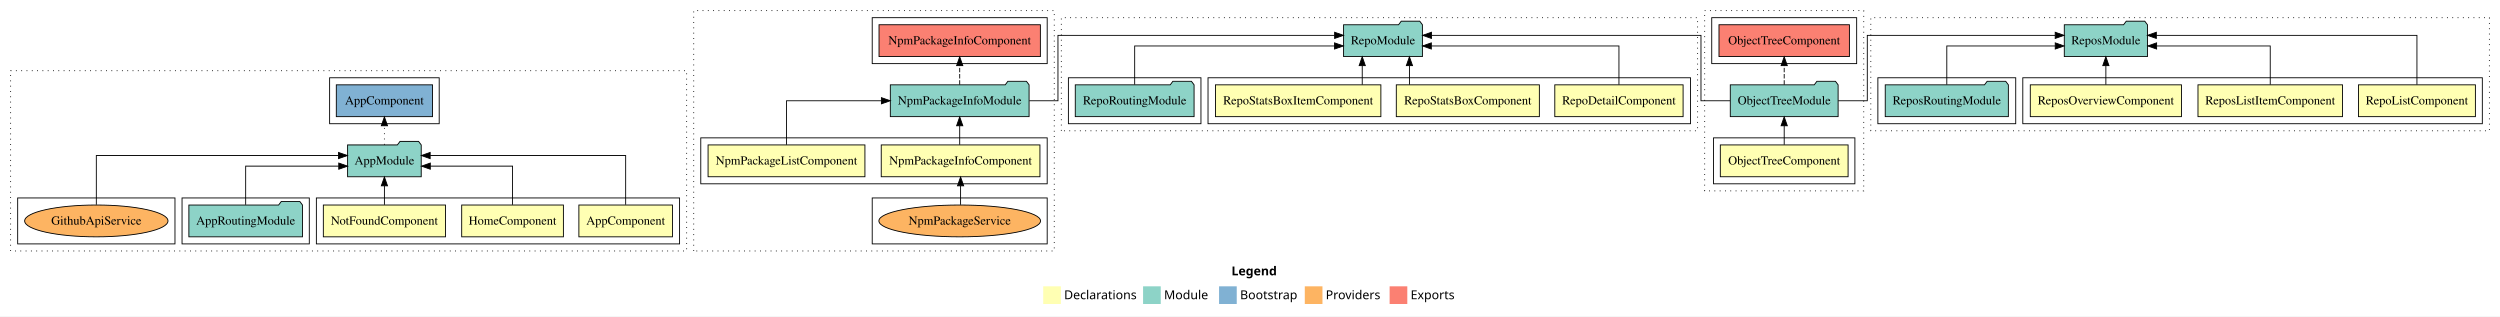
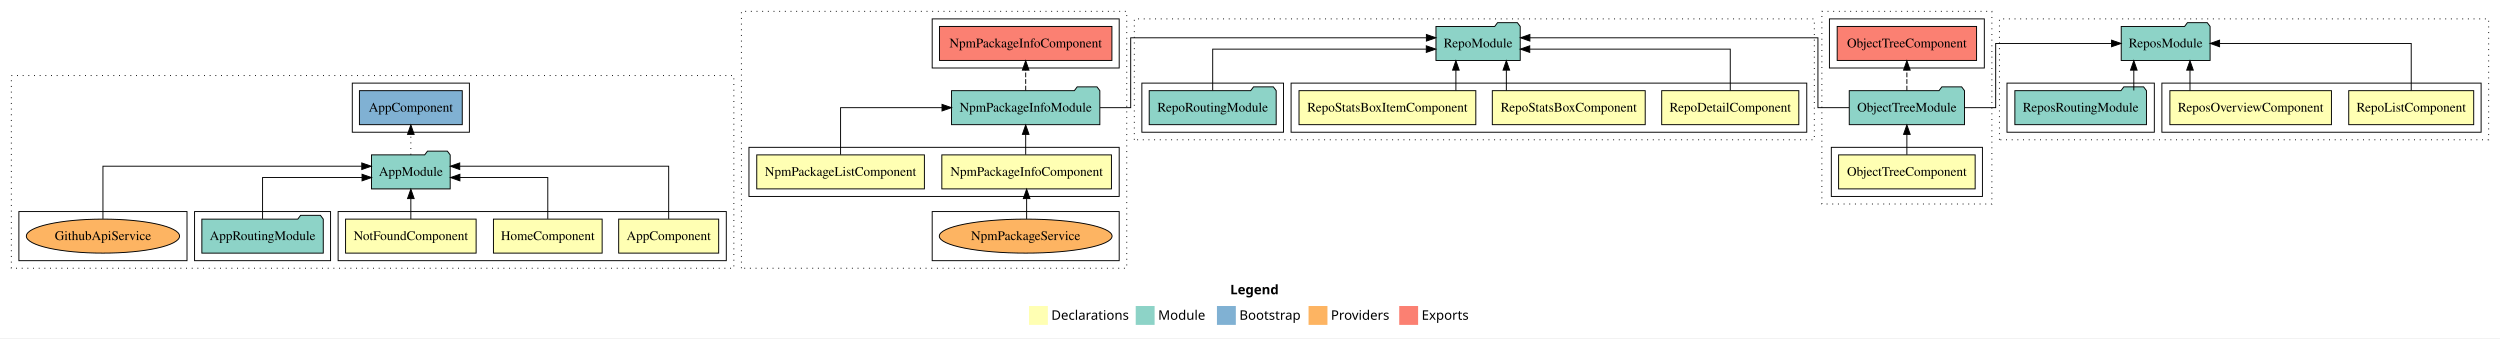
- <svg xmlns="http://www.w3.org/2000/svg" width="2829pt" height="358pt" viewBox="0.00 0.00 2829.00 358.00">
+ <svg xmlns="http://www.w3.org/2000/svg" width="2647pt" height="358pt" viewBox="0.00 0.00 2647.00 358.00">
  <g id="graph0" class="graph" transform="scale(1 1) rotate(0) translate(4 354)">
-     <polygon fill="#ffffff" stroke="transparent" points="-4,4 -4,-354 2825,-354 2825,4 -4,4" />
-     <text text-anchor="start" x="1389.509" y="-42.4" font-family="sans-serif" font-weight="bold" font-size="14.00" fill="#000000">Legend</text>
-     <polygon fill="#ffffb3" stroke="transparent" points="1176.5,-10 1176.5,-30 1196.5,-30 1196.5,-10 1176.5,-10" />
-     <text text-anchor="start" x="1200.129" y="-15.4" font-family="sans-serif" font-size="14.00" fill="#000000">  Declarations</text>
-     <polygon fill="#8dd3c7" stroke="transparent" points="1289.5,-10 1289.5,-30 1309.5,-30 1309.5,-10 1289.5,-10" />
-     <text text-anchor="start" x="1313.225" y="-15.4" font-family="sans-serif" font-size="14.00" fill="#000000">  Module</text>
-     <polygon fill="#80b1d3" stroke="transparent" points="1375.5,-10 1375.5,-30 1395.5,-30 1395.5,-10 1375.5,-10" />
-     <text text-anchor="start" x="1399.281" y="-15.4" font-family="sans-serif" font-size="14.00" fill="#000000">  Bootstrap</text>
-     <polygon fill="#fdb462" stroke="transparent" points="1472.5,-10 1472.5,-30 1492.5,-30 1492.5,-10 1472.5,-10" />
-     <text text-anchor="start" x="1496.173" y="-15.4" font-family="sans-serif" font-size="14.00" fill="#000000">  Providers</text>
-     <polygon fill="#fb8072" stroke="transparent" points="1568.5,-10 1568.5,-30 1588.5,-30 1588.5,-10 1568.5,-10" />
-     <text text-anchor="start" x="1592.226" y="-15.4" font-family="sans-serif" font-size="14.00" fill="#000000">  Exports</text>
+     <polygon fill="#ffffff" stroke="transparent" points="-4,4 -4,-354 2643,-354 2643,4 -4,4" />
+     <text text-anchor="start" x="1298.509" y="-42.4" font-family="sans-serif" font-weight="bold" font-size="14.00" fill="#000000">Legend</text>
+     <polygon fill="#ffffb3" stroke="transparent" points="1085.5,-10 1085.5,-30 1105.5,-30 1105.5,-10 1085.5,-10" />
+     <text text-anchor="start" x="1109.129" y="-15.4" font-family="sans-serif" font-size="14.00" fill="#000000">  Declarations</text>
+     <polygon fill="#8dd3c7" stroke="transparent" points="1198.5,-10 1198.5,-30 1218.5,-30 1218.5,-10 1198.5,-10" />
+     <text text-anchor="start" x="1222.225" y="-15.4" font-family="sans-serif" font-size="14.00" fill="#000000">  Module</text>
+     <polygon fill="#80b1d3" stroke="transparent" points="1284.5,-10 1284.5,-30 1304.5,-30 1304.5,-10 1284.5,-10" />
+     <text text-anchor="start" x="1308.281" y="-15.4" font-family="sans-serif" font-size="14.00" fill="#000000">  Bootstrap</text>
+     <polygon fill="#fdb462" stroke="transparent" points="1381.5,-10 1381.5,-30 1401.5,-30 1401.5,-10 1381.5,-10" />
+     <text text-anchor="start" x="1405.173" y="-15.4" font-family="sans-serif" font-size="14.00" fill="#000000">  Providers</text>
+     <polygon fill="#fb8072" stroke="transparent" points="1477.5,-10 1477.5,-30 1497.5,-30 1497.5,-10 1477.5,-10" />
+     <text text-anchor="start" x="1501.226" y="-15.4" font-family="sans-serif" font-size="14.00" fill="#000000">  Exports</text>
    <g id="clust1" class="cluster">
      <polygon fill="none" stroke="#000000" stroke-dasharray="1,5" points="8,-70 8,-274 773,-274 773,-70 8,-70" />
    </g>
    <g id="clust2" class="cluster">
      <polygon fill="none" stroke="#000000" points="354,-78 354,-130 765,-130 765,-78 354,-78" />
    </g>
    <g id="clust6" class="cluster">
      <polygon fill="none" stroke="#000000" points="202,-78 202,-130 346,-130 346,-78 202,-78" />
    </g>
    <g id="clust8" class="cluster">
      <polygon fill="none" stroke="#000000" points="369,-214 369,-266 493,-266 493,-214 369,-214" />
    </g>
    <g id="clust9" class="cluster">
      <polygon fill="none" stroke="#000000" points="16,-78 16,-130 194,-130 194,-78 16,-78" />
    </g>
    <g id="clust16" class="cluster">
      <polygon fill="none" stroke="#000000" stroke-dasharray="1,5" points="781,-70 781,-342 1189,-342 1189,-70 781,-70" />
    </g>
    <g id="clust17" class="cluster">
      <polygon fill="none" stroke="#000000" points="789,-146 789,-198 1181,-198 1181,-146 789,-146" />
    </g>
    <g id="clust18" class="cluster">
      <polygon fill="none" stroke="#000000" points="983,-78 983,-130 1181,-130 1181,-78 983,-78" />
    </g>
    <g id="clust21" class="cluster">
      <polygon fill="none" stroke="#000000" points="983,-282 983,-334 1181,-334 1181,-282 983,-282" />
    </g>
    <g id="clust24" class="cluster">
      <polygon fill="none" stroke="#000000" stroke-dasharray="1,5" points="1925,-138 1925,-342 2105,-342 2105,-138 1925,-138" />
    </g>
    <g id="clust25" class="cluster">
      <polygon fill="none" stroke="#000000" points="1935,-146 1935,-198 2095,-198 2095,-146 1935,-146" />
    </g>
    <g id="clust28" class="cluster">
      <polygon fill="none" stroke="#000000" points="1933,-282 1933,-334 2097,-334 2097,-282 1933,-282" />
    </g>
    <g id="clust31" class="cluster">
      <polygon fill="none" stroke="#000000" stroke-dasharray="1,5" points="1197,-206 1197,-334 1917,-334 1917,-206 1197,-206" />
    </g>
    <g id="clust32" class="cluster">
      <polygon fill="none" stroke="#000000" points="1363,-214 1363,-266 1909,-266 1909,-214 1363,-214" />
    </g>
    <g id="clust36" class="cluster">
      <polygon fill="none" stroke="#000000" points="1205,-214 1205,-266 1355,-266 1355,-214 1205,-214" />
    </g>
    <g id="clust46" class="cluster">
-       <polygon fill="none" stroke="#000000" stroke-dasharray="1,5" points="2113,-206 2113,-334 2813,-334 2813,-206 2113,-206" />
+       <polygon fill="none" stroke="#000000" stroke-dasharray="1,5" points="2113,-206 2113,-334 2631,-334 2631,-206 2113,-206" />
    </g>
    <g id="clust47" class="cluster">
-       <polygon fill="none" stroke="#000000" points="2285,-214 2285,-266 2805,-266 2805,-214 2285,-214" />
-     </g>
-     <g id="clust51" class="cluster">
+       <polygon fill="none" stroke="#000000" points="2285,-214 2285,-266 2623,-266 2623,-214 2285,-214" />
+     </g>
+     <g id="clust50" class="cluster">
      <polygon fill="none" stroke="#000000" points="2121,-214 2121,-266 2277,-266 2277,-214 2121,-214" />
    </g>
    <g id="node1" class="node">
      <polygon fill="#ffffb3" stroke="#000000" points="756.94,-122 651.06,-122 651.06,-86 756.94,-86 756.94,-122" />
      <text text-anchor="middle" x="704" y="-99.8" font-family="Times,serif" font-size="14.00" fill="#000000">AppComponent</text>
    </g>
    <g id="node4" class="node">
      <polygon fill="#8dd3c7" stroke="#000000" points="472.657,-190 469.657,-194 448.657,-194 445.657,-190 389.343,-190 389.343,-154 472.657,-154 472.657,-190" />
      <text text-anchor="middle" x="431" y="-167.8" font-family="Times,serif" font-size="14.00" fill="#000000">AppModule</text>
    </g>
    <g id="edge1" class="edge">
      <path fill="none" stroke="#000000" d="M704,-122.292C704,-144.206 704,-178 704,-178 704,-178 482.76,-178 482.76,-178" />
      <polygon fill="#000000" stroke="#000000" points="482.76,-174.5 472.76,-178 482.76,-181.5 482.76,-174.5" />
    </g>
    <g id="node2" class="node">
      <polygon fill="#ffffb3" stroke="#000000" points="633.545,-122 518.455,-122 518.455,-86 633.545,-86 633.545,-122" />
      <text text-anchor="middle" x="576" y="-99.8" font-family="Times,serif" font-size="14.00" fill="#000000">HomeComponent</text>
    </g>
    <g id="edge2" class="edge">
      <path fill="none" stroke="#000000" d="M576,-122.267C576,-140.555 576,-166 576,-166 576,-166 482.94,-166 482.94,-166" />
      <polygon fill="#000000" stroke="#000000" points="482.94,-162.5 472.94,-166 482.94,-169.5 482.94,-162.5" />
    </g>
    <g id="node3" class="node">
      <polygon fill="#ffffb3" stroke="#000000" points="500.112,-122 361.888,-122 361.888,-86 500.112,-86 500.112,-122" />
      <text text-anchor="middle" x="431" y="-99.8" font-family="Times,serif" font-size="14.00" fill="#000000">NotFoundComponent</text>
    </g>
    <g id="edge3" class="edge">
      <path fill="none" stroke="#000000" d="M431,-122.223C431,-122.223 431,-143.727 431,-143.727" />
      <polygon fill="#000000" stroke="#000000" points="427.5,-143.727 431,-153.727 434.5,-143.727 427.5,-143.727" />
    </g>
    <g id="node6" class="node">
      <polygon fill="#80b1d3" stroke="#000000" points="485.439,-258 376.561,-258 376.561,-222 485.439,-222 485.439,-258" />
      <text text-anchor="middle" x="431" y="-235.8" font-family="Times,serif" font-size="14.00" fill="#000000">AppComponent </text>
    </g>
    <g id="edge5" class="edge">
      <path fill="none" stroke="#000000" stroke-dasharray="1,5" d="M431,-190.223C431,-190.223 431,-211.727 431,-211.727" />
      <polygon fill="#000000" stroke="#000000" points="427.5,-211.727 431,-221.727 434.5,-211.727 427.5,-211.727" />
    </g>
    <g id="node5" class="node">
      <polygon fill="#8dd3c7" stroke="#000000" points="338.274,-122 335.274,-126 314.274,-126 311.274,-122 209.726,-122 209.726,-86 338.274,-86 338.274,-122" />
      <text text-anchor="middle" x="274" y="-99.8" font-family="Times,serif" font-size="14.00" fill="#000000">AppRoutingModule</text>
    </g>
    <g id="edge4" class="edge">
      <path fill="none" stroke="#000000" d="M274,-122.267C274,-140.555 274,-166 274,-166 274,-166 379.339,-166 379.339,-166" />
      <polygon fill="#000000" stroke="#000000" points="379.339,-169.5 389.339,-166 379.339,-162.5 379.339,-169.5" />
    </g>
    <g id="node7" class="node">
      <ellipse fill="#fdb462" stroke="#000000" cx="105" cy="-104" rx="81.099" ry="18" />
      <text text-anchor="middle" x="105" y="-99.8" font-family="Times,serif" font-size="14.00" fill="#000000">GithubApiService</text>
    </g>
    <g id="edge6" class="edge">
      <path fill="none" stroke="#000000" d="M105,-122.292C105,-144.206 105,-178 105,-178 105,-178 379.049,-178 379.049,-178" />
      <polygon fill="#000000" stroke="#000000" points="379.049,-181.5 389.049,-178 379.049,-174.5 379.049,-181.5" />
    </g>
    <g id="node8" class="node">
      <polygon fill="#ffffb3" stroke="#000000" points="1172.792,-190 993.208,-190 993.208,-154 1172.792,-154 1172.792,-190" />
      <text text-anchor="middle" x="1083" y="-167.8" font-family="Times,serif" font-size="14.00" fill="#000000">NpmPackageInfoComponent</text>
    </g>
    <g id="node10" class="node">
      <polygon fill="#8dd3c7" stroke="#000000" points="1160.51,-258 1157.51,-262 1136.51,-262 1133.51,-258 1003.49,-258 1003.49,-222 1160.51,-222 1160.51,-258" />
      <text text-anchor="middle" x="1082" y="-235.8" font-family="Times,serif" font-size="14.00" fill="#000000">NpmPackageInfoModule</text>
    </g>
    <g id="edge7" class="edge">
      <path fill="none" stroke="#000000" d="M1082,-190.223C1082,-190.223 1082,-211.727 1082,-211.727" />
      <polygon fill="#000000" stroke="#000000" points="1078.5,-211.727 1082,-221.727 1085.5,-211.727 1078.5,-211.727" />
    </g>
    <g id="node9" class="node">
      <polygon fill="#ffffb3" stroke="#000000" points="974.749,-190 797.251,-190 797.251,-154 974.749,-154 974.749,-190" />
      <text text-anchor="middle" x="886" y="-167.8" font-family="Times,serif" font-size="14.00" fill="#000000">NpmPackageListComponent</text>
    </g>
    <g id="edge9" class="edge">
      <path fill="none" stroke="#000000" d="M886,-190.223C886,-210.365 886,-240 886,-240 886,-240 993.409,-240 993.409,-240" />
      <polygon fill="#000000" stroke="#000000" points="993.409,-243.5 1003.409,-240 993.409,-236.5 993.409,-243.5" />
    </g>
    <g id="node12" class="node">
      <polygon fill="#fb8072" stroke="#000000" points="1173.292,-326 990.708,-326 990.708,-290 1173.292,-290 1173.292,-326" />
      <text text-anchor="middle" x="1082" y="-303.8" font-family="Times,serif" font-size="14.00" fill="#000000">NpmPackageInfoComponent </text>
    </g>
    <g id="edge10" class="edge">
      <path fill="none" stroke="#000000" stroke-dasharray="5,2" d="M1082,-258.223C1082,-258.223 1082,-279.727 1082,-279.727" />
      <polygon fill="#000000" stroke="#000000" points="1078.5,-279.727 1082,-289.727 1085.5,-279.727 1078.5,-279.727" />
    </g>
    <g id="node19" class="node">
      <polygon fill="#8dd3c7" stroke="#000000" points="1605.601,-326 1602.601,-330 1581.601,-330 1578.601,-326 1516.399,-326 1516.399,-290 1605.601,-290 1605.601,-326" />
      <text text-anchor="middle" x="1561" y="-303.8" font-family="Times,serif" font-size="14.00" fill="#000000">RepoModule</text>
    </g>
    <g id="edge16" class="edge">
      <path fill="none" stroke="#000000" d="M1160.726,-240C1178.98,-240 1193.183,-240 1193.183,-240 1193.183,-240 1193.183,-314 1193.183,-314 1193.183,-314 1506.266,-314 1506.266,-314" />
      <polygon fill="#000000" stroke="#000000" points="1506.266,-317.5 1516.266,-314 1506.266,-310.5 1506.266,-317.5" />
    </g>
    <g id="node11" class="node">
      <ellipse fill="#fdb462" stroke="#000000" cx="1082" cy="-104" rx="91.452" ry="18" />
      <text text-anchor="middle" x="1082" y="-99.8" font-family="Times,serif" font-size="14.00" fill="#000000">NpmPackageService</text>
    </g>
    <g id="edge8" class="edge">
      <path fill="none" stroke="#000000" d="M1083,-122.223C1083,-122.223 1083,-143.727 1083,-143.727" />
      <polygon fill="#000000" stroke="#000000" points="1079.5,-143.727 1083,-153.727 1086.5,-143.727 1079.5,-143.727" />
    </g>
    <g id="node13" class="node">
      <polygon fill="#ffffb3" stroke="#000000" points="2087.292,-190 1942.708,-190 1942.708,-154 2087.292,-154 2087.292,-190" />
      <text text-anchor="middle" x="2015" y="-167.8" font-family="Times,serif" font-size="14.00" fill="#000000">ObjectTreeComponent</text>
    </g>
    <g id="node14" class="node">
      <polygon fill="#8dd3c7" stroke="#000000" points="2076.01,-258 2073.01,-262 2052.01,-262 2049.01,-258 1953.99,-258 1953.99,-222 2076.01,-222 2076.01,-258" />
      <text text-anchor="middle" x="2015" y="-235.8" font-family="Times,serif" font-size="14.00" fill="#000000">ObjectTreeModule</text>
    </g>
    <g id="edge11" class="edge">
      <path fill="none" stroke="#000000" d="M2015,-190.223C2015,-190.223 2015,-211.727 2015,-211.727" />
      <polygon fill="#000000" stroke="#000000" points="2011.5,-211.727 2015,-221.727 2018.5,-211.727 2011.5,-211.727" />
    </g>
    <g id="node15" class="node">
      <polygon fill="#fb8072" stroke="#000000" points="2088.792,-326 1941.208,-326 1941.208,-290 2088.792,-290 2088.792,-326" />
      <text text-anchor="middle" x="2015" y="-303.8" font-family="Times,serif" font-size="14.00" fill="#000000">ObjectTreeComponent </text>
    </g>
    <g id="edge12" class="edge">
      <path fill="none" stroke="#000000" stroke-dasharray="5,2" d="M2015,-258.223C2015,-258.223 2015,-279.727 2015,-279.727" />
      <polygon fill="#000000" stroke="#000000" points="2011.5,-279.727 2015,-289.727 2018.5,-279.727 2011.5,-279.727" />
    </g>
    <g id="edge17" class="edge">
      <path fill="none" stroke="#000000" d="M1953.763,-240C1935.775,-240 1920.825,-240 1920.825,-240 1920.825,-240 1920.825,-314 1920.825,-314 1920.825,-314 1615.844,-314 1615.844,-314" />
      <polygon fill="#000000" stroke="#000000" points="1615.845,-310.5 1605.844,-314 1615.844,-317.5 1615.845,-310.5" />
    </g>
-     <g id="node24" class="node">
-       <polygon fill="#8dd3c7" stroke="#000000" points="2426.047,-326 2423.047,-330 2402.047,-330 2399.047,-326 2331.953,-326 2331.953,-290 2426.047,-290 2426.047,-326" />
-       <text text-anchor="middle" x="2379" y="-303.8" font-family="Times,serif" font-size="14.00" fill="#000000">ReposModule</text>
-     </g>
-     <g id="edge22" class="edge">
-       <path fill="none" stroke="#000000" d="M2076.144,-240C2094.104,-240 2109.032,-240 2109.032,-240 2109.032,-240 2109.032,-314 2109.032,-314 2109.032,-314 2321.666,-314 2321.666,-314" />
-       <polygon fill="#000000" stroke="#000000" points="2321.666,-317.5 2331.666,-314 2321.666,-310.5 2321.666,-317.5" />
+     <g id="node23" class="node">
+       <polygon fill="#8dd3c7" stroke="#000000" points="2336.047,-326 2333.047,-330 2312.047,-330 2309.047,-326 2241.953,-326 2241.953,-290 2336.047,-290 2336.047,-326" />
+       <text text-anchor="middle" x="2289" y="-303.8" font-family="Times,serif" font-size="14.00" fill="#000000">ReposModule</text>
+     </g>
+     <g id="edge21" class="edge">
+       <path fill="none" stroke="#000000" d="M2076.144,-240C2094.104,-240 2109.032,-240 2109.032,-240 2109.032,-240 2109.032,-308 2109.032,-308 2109.032,-308 2231.716,-308 2231.716,-308" />
+       <polygon fill="#000000" stroke="#000000" points="2231.716,-311.5 2241.716,-308 2231.715,-304.5 2231.716,-311.5" />
    </g>
    <g id="node16" class="node">
      <polygon fill="#ffffb3" stroke="#000000" points="1900.591,-258 1755.409,-258 1755.409,-222 1900.591,-222 1900.591,-258" />
      <text text-anchor="middle" x="1828" y="-235.8" font-family="Times,serif" font-size="14.00" fill="#000000">RepoDetailComponent</text>
    </g>
    <g id="edge13" class="edge">
      <path fill="none" stroke="#000000" d="M1828,-258.267C1828,-276.555 1828,-302 1828,-302 1828,-302 1615.69,-302 1615.69,-302" />
      <polygon fill="#000000" stroke="#000000" points="1615.69,-298.5 1605.69,-302 1615.69,-305.5 1615.69,-298.5" />
    </g>
    <g id="node17" class="node">
      <polygon fill="#ffffb3" stroke="#000000" points="1737.944,-258 1576.056,-258 1576.056,-222 1737.944,-222 1737.944,-258" />
      <text text-anchor="middle" x="1657" y="-235.8" font-family="Times,serif" font-size="14.00" fill="#000000">RepoStatsBoxComponent</text>
    </g>
    <g id="edge14" class="edge">
      <path fill="none" stroke="#000000" d="M1590.915,-258.223C1590.915,-258.223 1590.915,-279.727 1590.915,-279.727" />
      <polygon fill="#000000" stroke="#000000" points="1587.415,-279.727 1590.915,-289.727 1594.415,-279.727 1587.415,-279.727" />
    </g>
    <g id="node18" class="node">
      <polygon fill="#ffffb3" stroke="#000000" points="1558.6,-258 1371.4,-258 1371.4,-222 1558.6,-222 1558.6,-258" />
      <text text-anchor="middle" x="1465" y="-235.8" font-family="Times,serif" font-size="14.00" fill="#000000">RepoStatsBoxItemComponent</text>
    </g>
    <g id="edge15" class="edge">
      <path fill="none" stroke="#000000" d="M1537.5,-258.223C1537.5,-258.223 1537.5,-279.727 1537.5,-279.727" />
      <polygon fill="#000000" stroke="#000000" points="1534,-279.727 1537.5,-289.727 1541,-279.727 1534,-279.727" />
    </g>
    <g id="node20" class="node">
      <polygon fill="#8dd3c7" stroke="#000000" points="1347.219,-258 1344.219,-262 1323.219,-262 1320.219,-258 1212.781,-258 1212.781,-222 1347.219,-222 1347.219,-258" />
      <text text-anchor="middle" x="1280" y="-235.8" font-family="Times,serif" font-size="14.00" fill="#000000">RepoRoutingModule</text>
    </g>
    <g id="edge18" class="edge">
      <path fill="none" stroke="#000000" d="M1280,-258.267C1280,-276.555 1280,-302 1280,-302 1280,-302 1506.164,-302 1506.164,-302" />
      <polygon fill="#000000" stroke="#000000" points="1506.164,-305.5 1516.164,-302 1506.164,-298.5 1506.164,-305.5" />
    </g>
    <g id="node21" class="node">
-       <polygon fill="#ffffb3" stroke="#000000" points="2797.162,-258 2664.838,-258 2664.838,-222 2797.162,-222 2797.162,-258" />
-       <text text-anchor="middle" x="2731" y="-235.8" font-family="Times,serif" font-size="14.00" fill="#000000">RepoListComponent</text>
+       <polygon fill="#ffffb3" stroke="#000000" points="2615.162,-258 2482.838,-258 2482.838,-222 2615.162,-222 2615.162,-258" />
+       <text text-anchor="middle" x="2549" y="-235.8" font-family="Times,serif" font-size="14.00" fill="#000000">RepoListComponent</text>
    </g>
    <g id="edge19" class="edge">
-       <path fill="none" stroke="#000000" d="M2731,-258.292C2731,-280.206 2731,-314 2731,-314 2731,-314 2436.107,-314 2436.107,-314" />
-       <polygon fill="#000000" stroke="#000000" points="2436.107,-310.5 2426.107,-314 2436.107,-317.5 2436.107,-310.5" />
+       <path fill="none" stroke="#000000" d="M2549,-258.223C2549,-278.365 2549,-308 2549,-308 2549,-308 2346.084,-308 2346.084,-308" />
+       <polygon fill="#000000" stroke="#000000" points="2346.084,-304.5 2336.084,-308 2346.084,-311.5 2346.084,-304.5" />
    </g>
    <g id="node22" class="node">
-       <polygon fill="#ffffb3" stroke="#000000" points="2646.763,-258 2483.237,-258 2483.237,-222 2646.763,-222 2646.763,-258" />
-       <text text-anchor="middle" x="2565" y="-235.8" font-family="Times,serif" font-size="14.00" fill="#000000">ReposListItemComponent</text>
-     </g>
-     <g id="edge20" class="edge">
-       <path fill="none" stroke="#000000" d="M2565,-258.267C2565,-276.555 2565,-302 2565,-302 2565,-302 2436.417,-302 2436.417,-302" />
-       <polygon fill="#000000" stroke="#000000" points="2436.417,-298.5 2426.417,-302 2436.417,-305.5 2436.417,-298.5" />
-     </g>
-     <g id="node23" class="node">
      <polygon fill="#ffffb3" stroke="#000000" points="2464.523,-258 2293.477,-258 2293.477,-222 2464.523,-222 2464.523,-258" />
      <text text-anchor="middle" x="2379" y="-235.8" font-family="Times,serif" font-size="14.00" fill="#000000">ReposOverviewComponent</text>
    </g>
-     <g id="edge21" class="edge">
-       <path fill="none" stroke="#000000" d="M2379,-258.223C2379,-258.223 2379,-279.727 2379,-279.727" />
-       <polygon fill="#000000" stroke="#000000" points="2375.5,-279.727 2379,-289.727 2382.5,-279.727 2375.5,-279.727" />
-     </g>
-     <g id="node25" class="node">
+     <g id="edge20" class="edge">
+       <path fill="none" stroke="#000000" d="M2314.756,-258.223C2314.756,-258.223 2314.756,-279.727 2314.756,-279.727" />
+       <polygon fill="#000000" stroke="#000000" points="2311.256,-279.727 2314.756,-289.727 2318.256,-279.727 2311.256,-279.727" />
+     </g>
+     <g id="node24" class="node">
      <polygon fill="#8dd3c7" stroke="#000000" points="2268.664,-258 2265.664,-262 2244.664,-262 2241.664,-258 2129.336,-258 2129.336,-222 2268.664,-222 2268.664,-258" />
      <text text-anchor="middle" x="2199" y="-235.8" font-family="Times,serif" font-size="14.00" fill="#000000">ReposRoutingModule</text>
    </g>
-     <g id="edge23" class="edge">
-       <path fill="none" stroke="#000000" d="M2199,-258.267C2199,-276.555 2199,-302 2199,-302 2199,-302 2321.707,-302 2321.707,-302" />
-       <polygon fill="#000000" stroke="#000000" points="2321.707,-305.5 2331.707,-302 2321.707,-298.5 2321.707,-305.5" />
+     <g id="edge22" class="edge">
+       <path fill="none" stroke="#000000" d="M2255.28,-258.223C2255.28,-258.223 2255.28,-279.727 2255.28,-279.727" />
+       <polygon fill="#000000" stroke="#000000" points="2251.78,-279.727 2255.28,-289.727 2258.78,-279.727 2251.78,-279.727" />
    </g>
  </g>
</svg>
